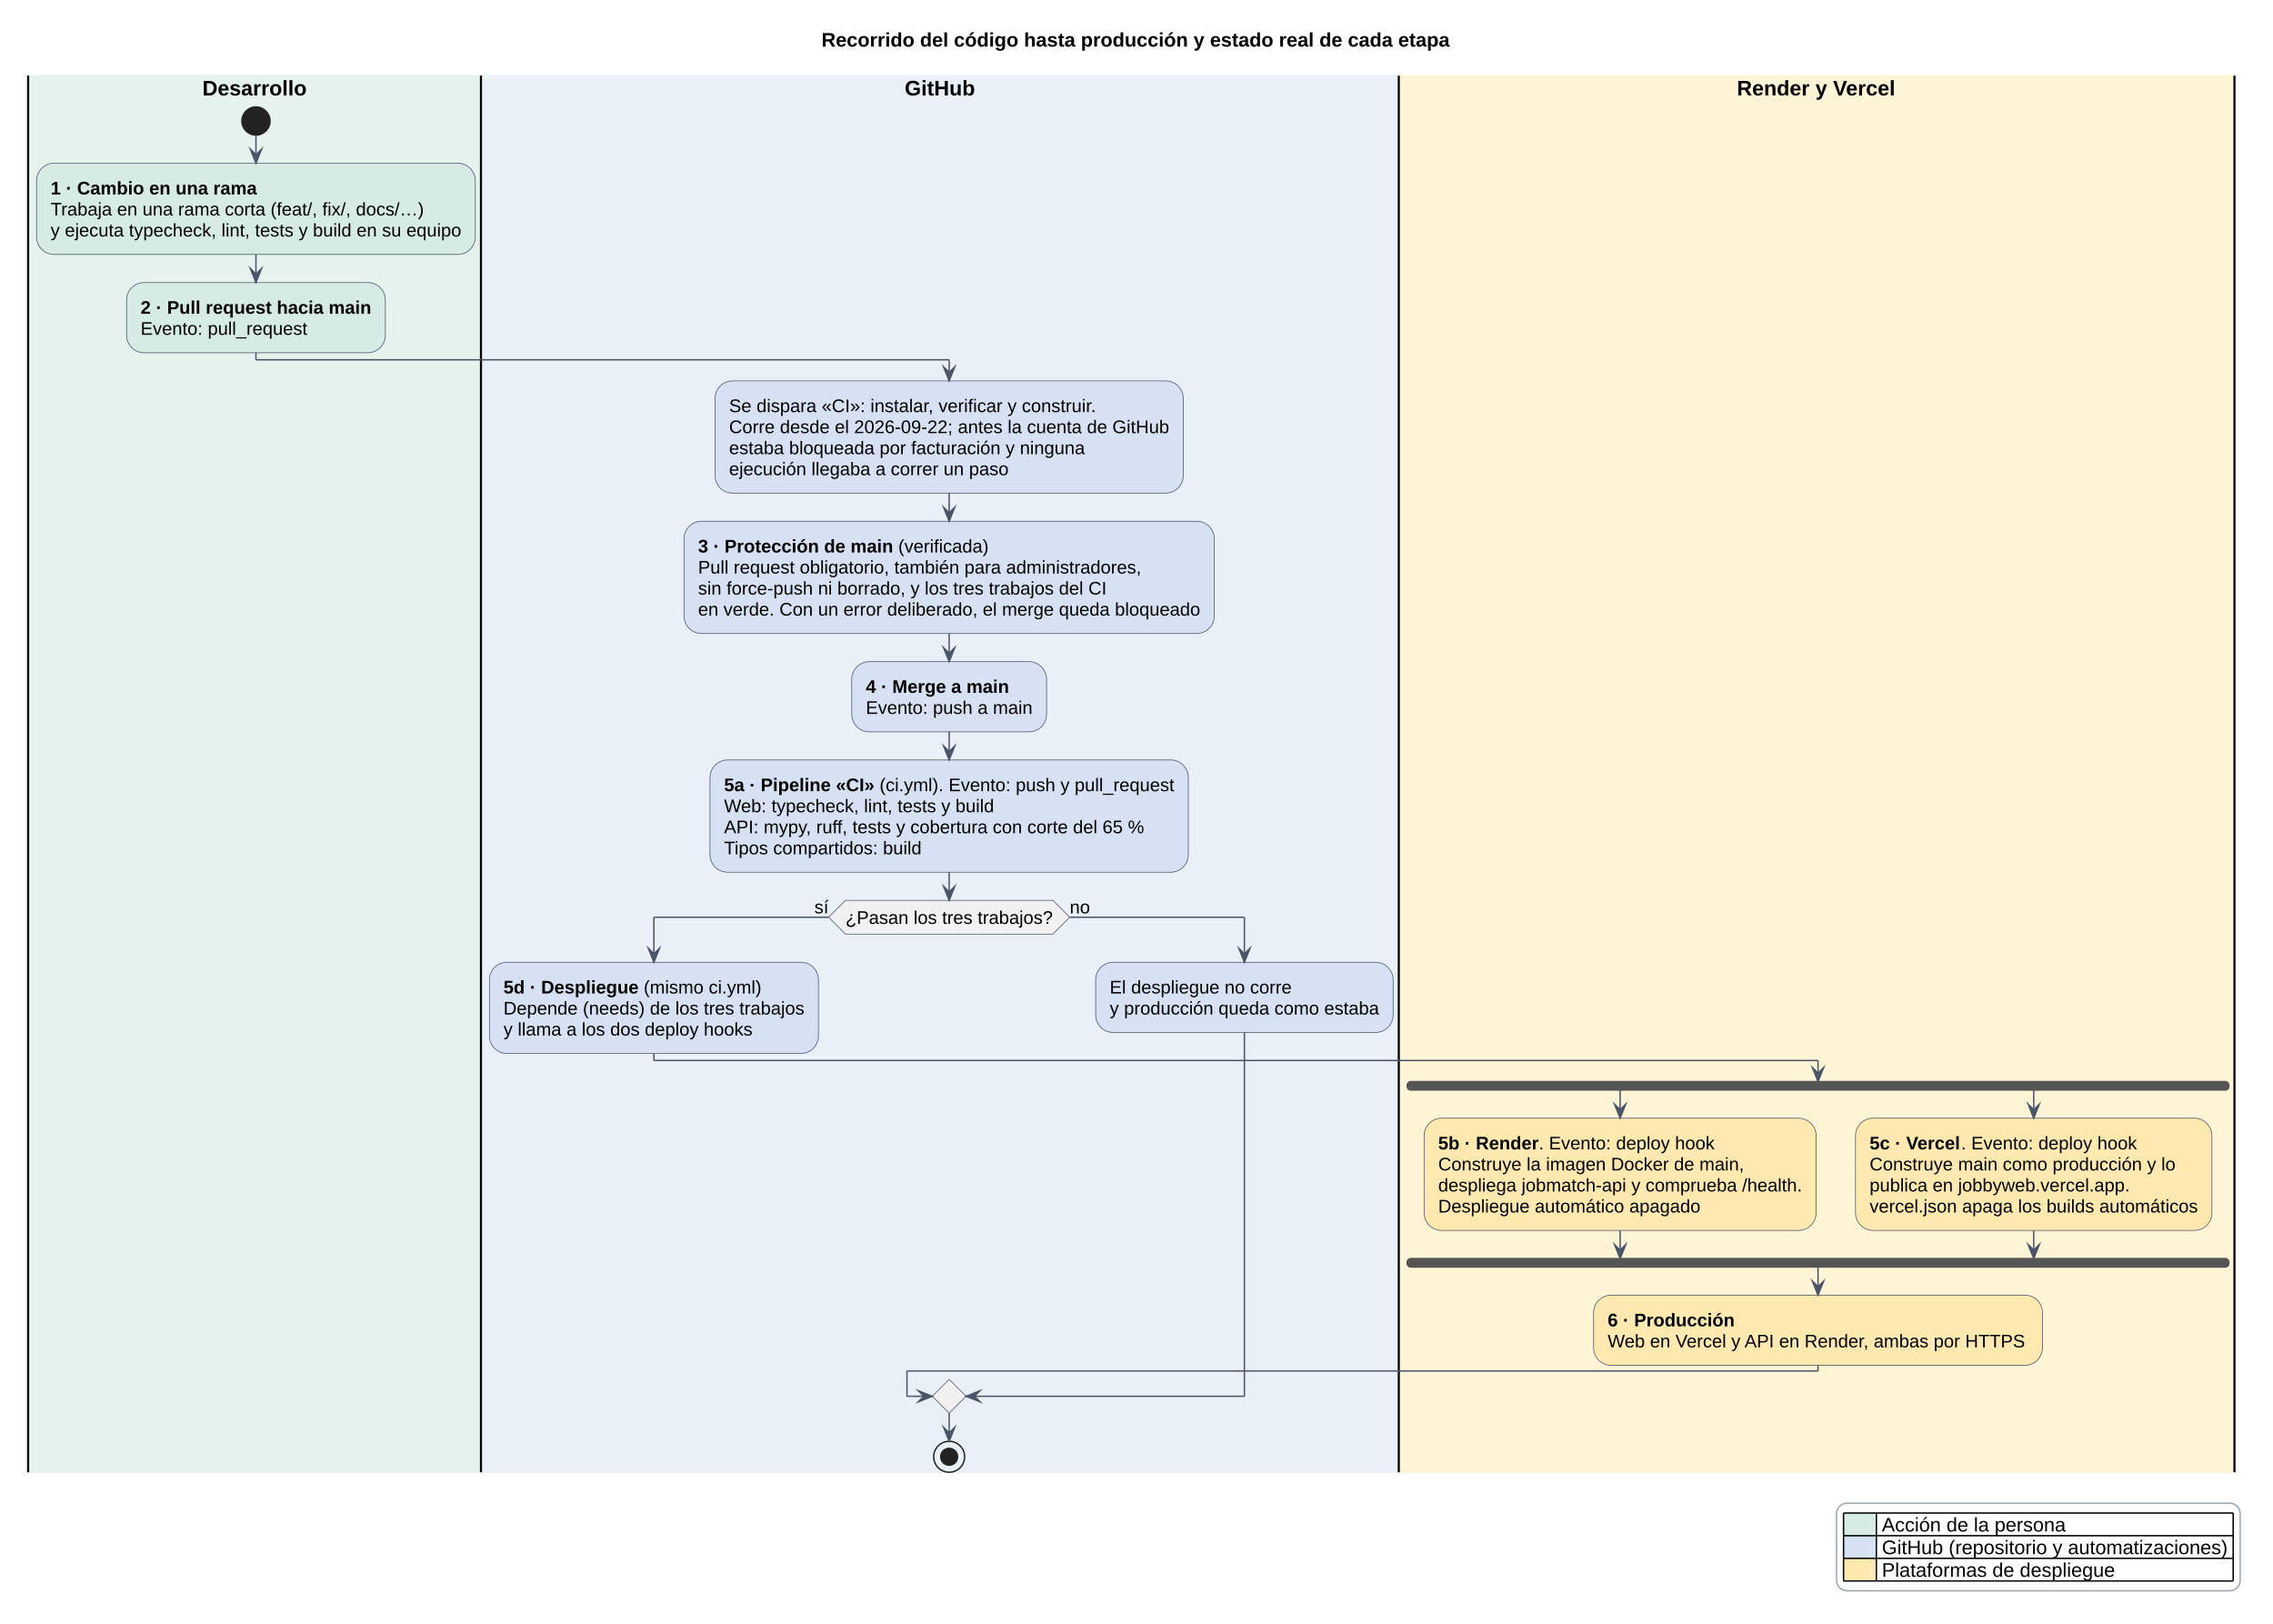
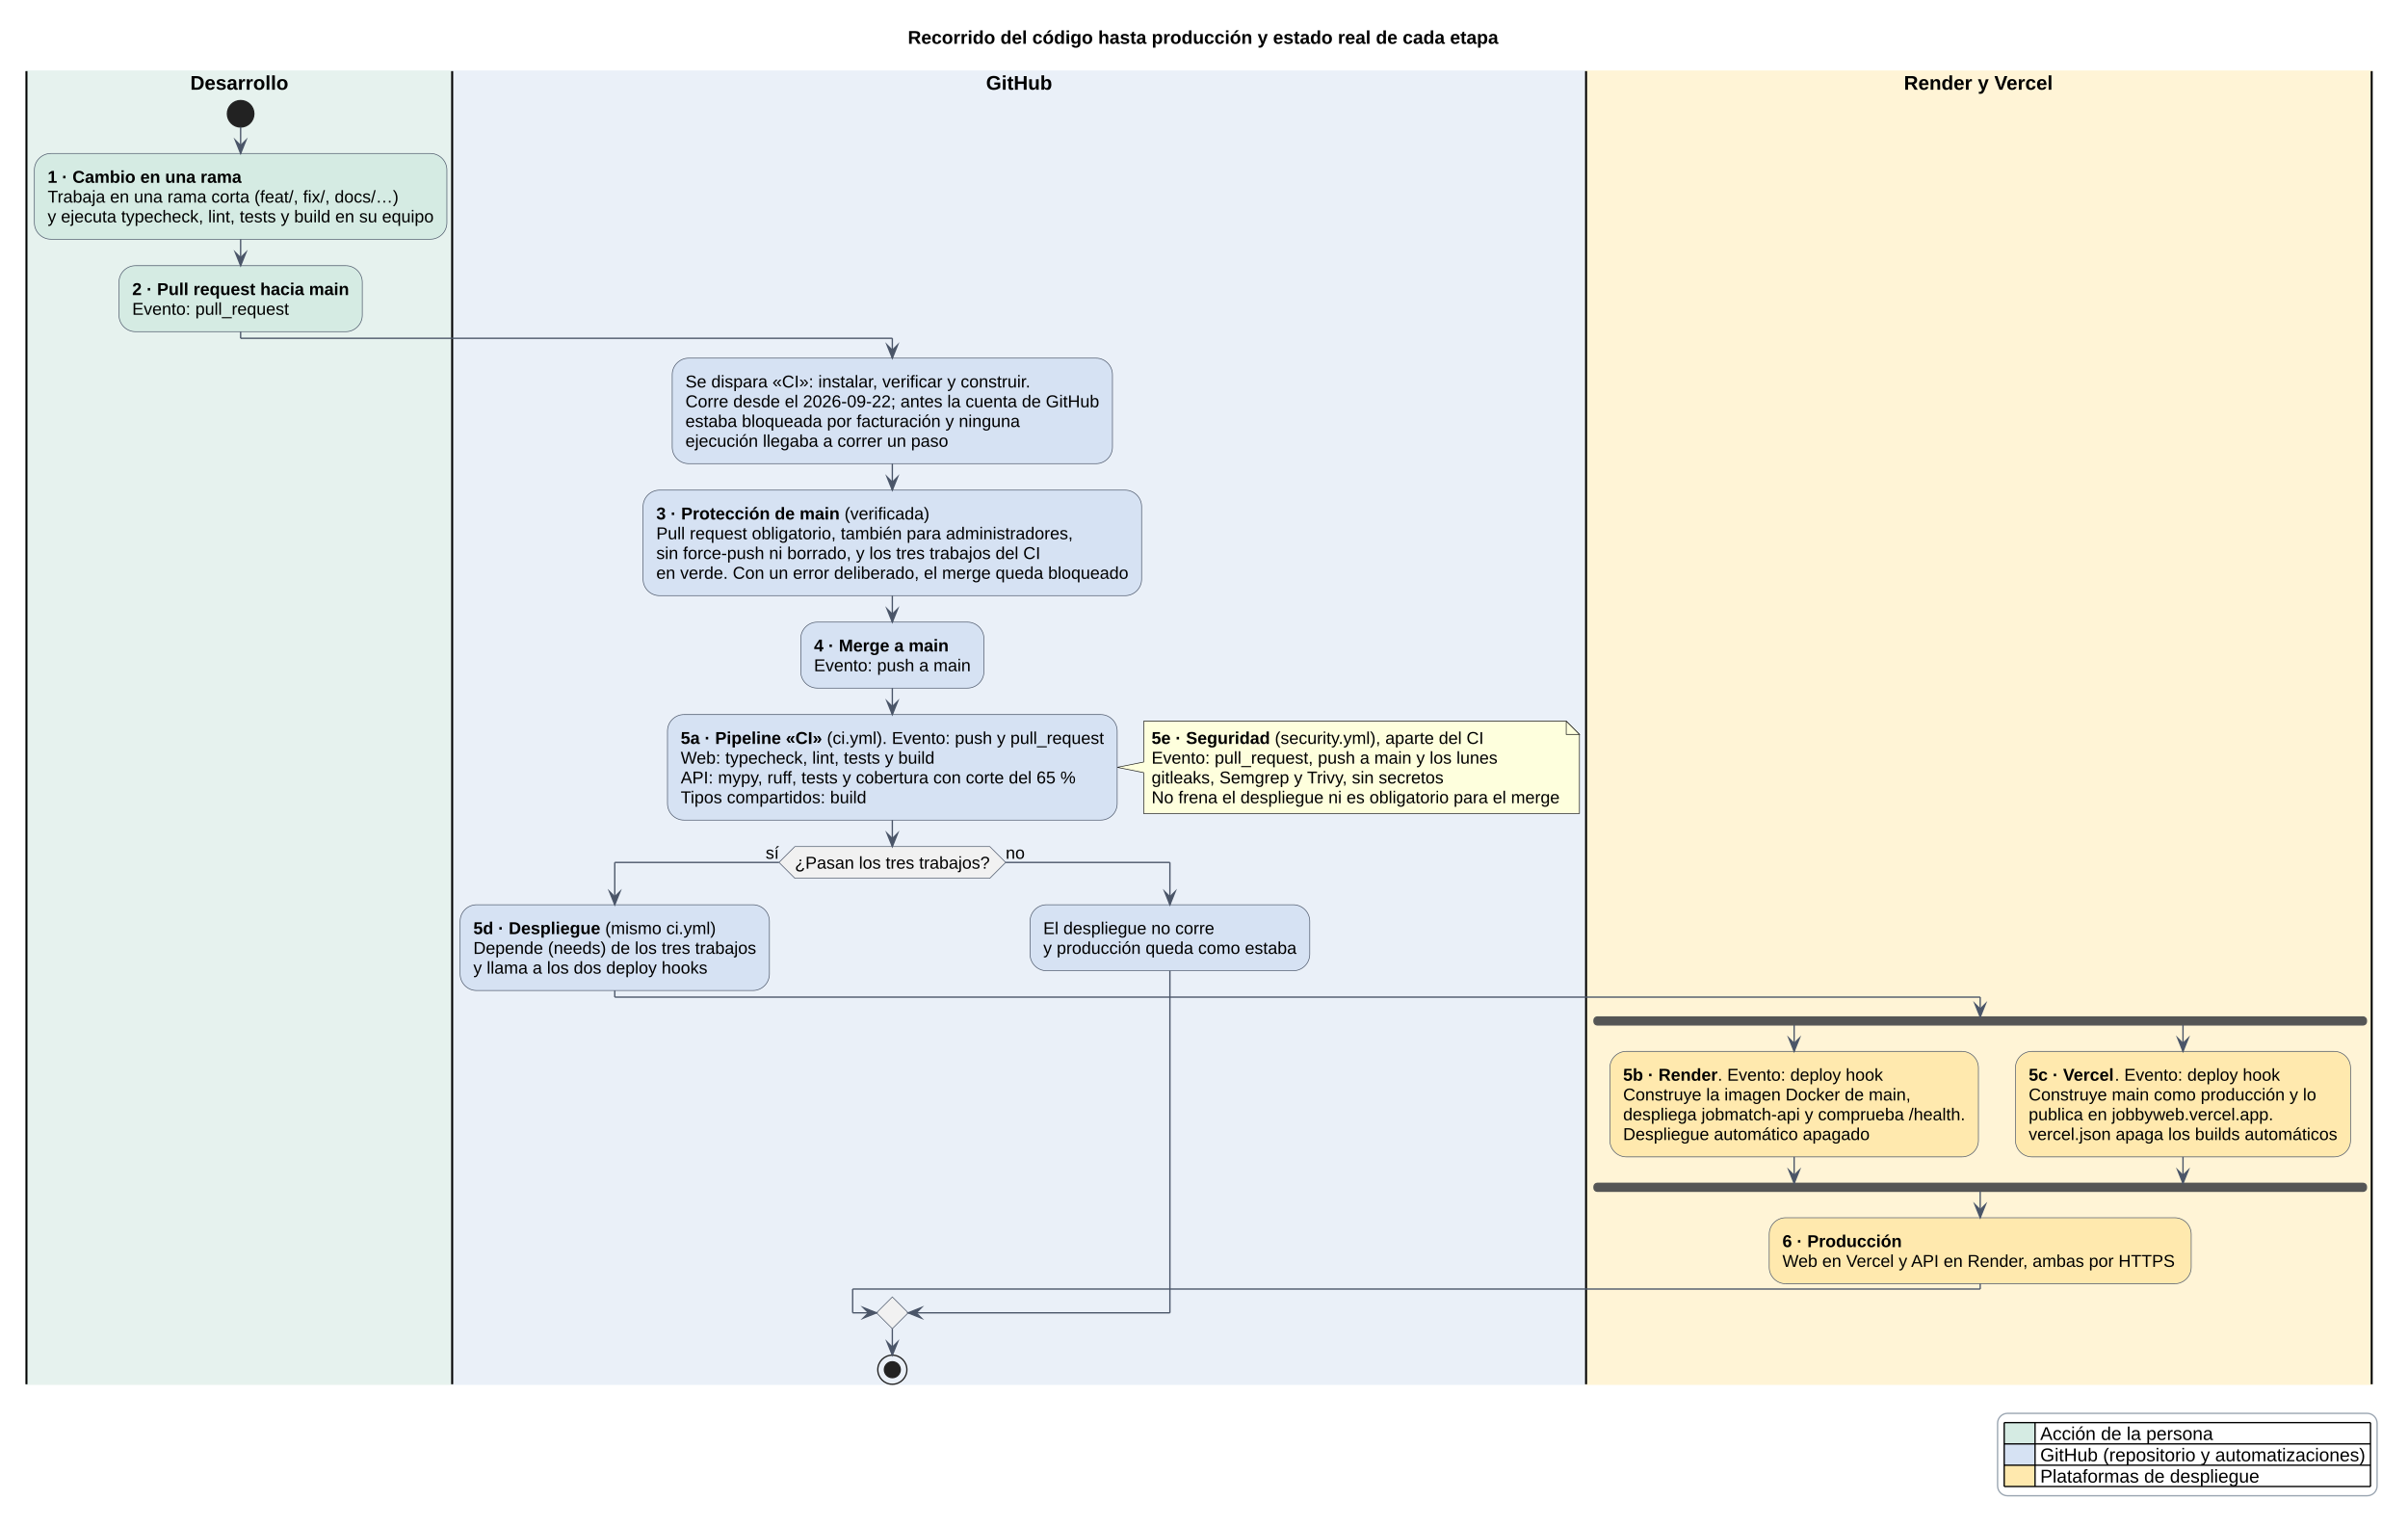
- <svg xmlns="http://www.w3.org/2000/svg" version="1.1" data-diagram-type="ACTIVITY" style="width:1616px;height:1154px;background:#FFFFFF;" width="1616px" height="1154px" viewBox="0 0 1616 1154" zoomAndPan="magnify" preserveAspectRatio="none" contentStyleType="text/css">
+ <svg xmlns="http://www.w3.org/2000/svg" version="1.1" data-diagram-type="ACTIVITY" style="width:1821px;height:1154px;background:#FFFFFF;" width="1821px" height="1154px" viewBox="0 0 1821 1154" zoomAndPan="magnify" preserveAspectRatio="none" contentStyleType="text/css">
  <defs />
  <g font-family="sans-serif" lengthAdjust="spacing">
-     <g class="title" data-source-line="15">
-       <text x="584.058" y="33.132" fill="#000" font-size="14" textLength="446.564" font-weight="700" font-family="Arial">Recorrido del código hasta producción y estado real de cada etapa</text>
+     <g class="title" data-source-line="16">
+       <text x="686.534" y="33.132" fill="#000" font-size="14" textLength="446.564" font-weight="700" font-family="Arial">Recorrido del código hasta producción y estado real de cada etapa</text>
    </g>
-     <rect x="20" y="53.777" width="1569.68" height="17.249" fill="none" style="stroke:none;" />
+     <rect x="20" y="53.777" width="1774.632" height="17.249" fill="none" style="stroke:none;" />
    <rect x="20" y="53.777" width="321.948" height="992.813" fill="#E6F2EE" style="stroke:#E6F2EE;stroke-width:1;" />
    <ellipse cx="181.974" cy="86.026" rx="10" ry="10" fill="#222" style="stroke:#222;stroke-width:1;" />
    <rect x="26" y="116.026" width="311.948" height="64.846" fill="#D5EBE3" style="stroke:#4A5568;stroke-width:0.5;" rx="12.5" ry="12.5" />
    <text x="36" y="138.22" fill="#000" font-size="13" textLength="146.65" font-weight="700" font-family="Arial">1 · Cambio en una rama</text>
    <text x="36" y="153.168" fill="#000" font-size="13" textLength="265.891" font-family="Arial">Trabaja en una rama corta (feat/, fix/, docs/…)</text>
    <text x="36" y="168.117" fill="#000" font-size="13" textLength="291.948" font-family="Arial">y ejecuta typecheck, lint, tests y build en su equipo</text>
    <rect x="89.975" y="200.872" width="183.998" height="49.897" fill="#D5EBE3" style="stroke:#4A5568;stroke-width:0.5;" rx="12.5" ry="12.5" />
    <text x="99.975" y="223.066" fill="#000" font-size="13" textLength="163.998" font-weight="700" font-family="Arial">2 · Pull request hacia main</text>
    <text x="99.975" y="238.015" fill="#000" font-size="13" textLength="118.523" font-family="Arial">Evento: pull_request</text>
    <line x1="20" y1="53.777" x2="20" y2="1046.59" style="stroke:#000;stroke-width:1.5;" />
-     <rect x="341.948" y="53.777" width="652.527" height="992.813" fill="#EAF0F8" style="stroke:#EAF0F8;stroke-width:1;" />
+     <rect x="341.948" y="53.777" width="857.48" height="992.813" fill="#EAF0F8" style="stroke:#EAF0F8;stroke-width:1;" />
    <rect x="508.348" y="270.77" width="332.92" height="79.795" fill="#D6E2F3" style="stroke:#4A5568;stroke-width:0.5;" rx="12.5" ry="12.5" />
    <text x="518.348" y="292.963" fill="#000" font-size="13" textLength="262.266" font-family="Arial">Se dispara «CI»: instalar, verificar y construir.</text>
    <text x="518.348" y="307.912" fill="#000" font-size="13" textLength="312.92" font-family="Arial">Corre desde el 2026-09-22; antes la cuenta de GitHub</text>
    <text x="518.348" y="322.861" fill="#000" font-size="13" textLength="252.967" font-family="Arial">estaba bloqueada por facturación y ninguna</text>
    <text x="518.348" y="337.81" fill="#000" font-size="13" textLength="198.739" font-family="Arial">ejecución llegaba a correr un paso</text>
    <rect x="486.297" y="370.564" width="377.024" height="79.795" fill="#D6E2F3" style="stroke:#4A5568;stroke-width:0.5;" rx="12.5" ry="12.5" />
    <text x="496.297" y="392.758" fill="#000" font-size="13" textLength="138.703" font-weight="700" font-family="Arial">3 · Protección de main</text>
    <text x="638.611" y="392.758" fill="#000" font-size="13" textLength="64.295" font-family="Arial">(verificada)</text>
    <text x="496.297" y="407.707" fill="#000" font-size="13" textLength="315.06" font-family="Arial">Pull request obligatorio, también para administradores,</text>
    <text x="496.297" y="422.656" fill="#000" font-size="13" textLength="290.469" font-family="Arial">sin force-push ni borrado, y los tres trabajos del CI</text>
    <text x="496.297" y="437.604" fill="#000" font-size="13" textLength="357.024" font-family="Arial">en verde. Con un error deliberado, el merge queda bloqueado</text>
    <rect x="605.55" y="470.359" width="138.517" height="49.897" fill="#D6E2F3" style="stroke:#4A5568;stroke-width:0.5;" rx="12.5" ry="12.5" />
    <text x="615.55" y="492.553" fill="#000" font-size="13" textLength="101.867" font-weight="700" font-family="Arial">4 · Merge a main</text>
    <text x="615.55" y="507.502" fill="#000" font-size="13" textLength="118.517" font-family="Arial">Evento: push a main</text>
+     <path d="M864.849,545.257 L864.849,576.154 L844.849,580.154 L864.849,584.154 L864.849,615.052 A0,0 0 0 0 864.849,615.052 L1194.427,615.052 A0,0 0 0 0 1194.427,615.052 L1194.427,555.257 L1184.427,545.257 L864.849,545.257 A0,0 0 0 0 864.849,545.257" style="stroke:#181818;stroke-width:0.5;" fill="#FEFFDD" />
+     <path d="M1184.427,545.257 L1184.427,555.257 L1194.427,555.257 L1184.427,545.257" style="stroke:#181818;stroke-width:0.5;" fill="#FEFFDD" />
+     <text x="870.849" y="562.451" fill="#000" font-size="13" textLength="89.578" font-weight="700" font-family="Arial">5e · Seguridad</text>
+     <text x="964.039" y="562.451" fill="#000" font-size="13" textLength="158.933" font-family="Arial">(security.yml), aparte del CI</text>
+     <text x="870.849" y="577.399" fill="#000" font-size="13" textLength="261.6" font-family="Arial">Evento: pull_request, push a main y los lunes</text>
+     <text x="870.849" y="592.348" fill="#000" font-size="13" textLength="222.517" font-family="Arial">gitleaks, Semgrep y Trivy, sin secretos</text>
+     <text x="870.849" y="607.297" fill="#000" font-size="13" textLength="308.579" font-family="Arial">No frena el despliegue ni es obligatorio para el merge</text>
    <rect x="504.768" y="540.257" width="340.081" height="79.795" fill="#D6E2F3" style="stroke:#4A5568;stroke-width:0.5;" rx="12.5" ry="12.5" />
    <text x="514.768" y="562.451" fill="#000" font-size="13" textLength="106.933" font-weight="700" font-family="Arial">5a · Pipeline «CI»</text>
    <text x="625.313" y="562.451" fill="#000" font-size="13" textLength="209.536" font-family="Arial">(ci.yml). Evento: push y pull_request</text>
    <text x="514.768" y="577.399" fill="#000" font-size="13" textLength="192.194" font-family="Arial">Web: typecheck, lint, tests y build</text>
    <text x="514.768" y="592.348" fill="#000" font-size="13" textLength="299.851" font-family="Arial">API: mypy, ruff, tests y cobertura con corte del 65 %</text>
    <text x="514.768" y="607.297" fill="#000" font-size="13" textLength="140.899" font-family="Arial">Tipos compartidos: build</text>
    <polygon points="601.106,640.052,748.511,640.052,760.511,652.052,748.511,664.052,601.106,664.052,589.106,652.052,601.106,640.052" fill="#F1F1F1" style="stroke:#4A5568;stroke-width:0.5;stroke-linejoin:miter;stroke-miterlimit:10;" />
    <text x="601.106" y="656.771" fill="#000" font-size="13" textLength="147.405" font-family="Arial">¿Pasan los tres trabajos?</text>
    <text x="578.994" y="649.297" fill="#000" font-size="13" textLength="10.112" font-family="Arial">sí</text>
    <text x="760.511" y="649.297" fill="#000" font-size="13" textLength="14.46" font-family="Arial">no</text>
    <rect x="347.948" y="684.052" width="233.903" height="64.846" fill="#D6E2F3" style="stroke:#4A5568;stroke-width:0.5;" rx="12.5" ry="12.5" />
    <text x="357.948" y="706.246" fill="#000" font-size="13" textLength="96.078" font-weight="700" font-family="Arial">5d · Despliegue</text>
    <text x="457.638" y="706.246" fill="#000" font-size="13" textLength="83.764" font-family="Arial">(mismo ci.yml)</text>
    <text x="357.948" y="721.194" fill="#000" font-size="13" textLength="213.903" font-family="Arial">Depende (needs) de los tres trabajos</text>
    <text x="357.948" y="736.143" fill="#000" font-size="13" textLength="177.042" font-family="Arial">y llama a los dos deploy hooks</text>
    <rect x="778.96" y="684.052" width="211.515" height="49.897" fill="#D6E2F3" style="stroke:#4A5568;stroke-width:0.5;" rx="12.5" ry="12.5" />
    <text x="788.96" y="706.246" fill="#000" font-size="13" textLength="129.359" font-family="Arial">El despliegue no corre</text>
    <text x="788.96" y="721.194" fill="#000" font-size="13" textLength="191.515" font-family="Arial">y producción queda como estaba</text>
    <polygon points="674.808,980.59,686.808,992.59,674.808,1004.59,662.808,992.59,674.808,980.59" fill="#F1F1F1" style="stroke:#4A5568;stroke-width:0.5;stroke-linejoin:miter;stroke-miterlimit:10;" />
    <ellipse cx="674.808" cy="1035.59" rx="11" ry="11" fill="none" style="stroke:#222;stroke-width:1;" />
    <ellipse cx="674.808" cy="1035.59" rx="6" ry="6" fill="#222" style="stroke:#222;stroke-width:1;" />
    <line x1="341.948" y1="53.777" x2="341.948" y2="1046.59" style="stroke:#000;stroke-width:1.5;" />
-     <rect x="994.475" y="53.777" width="594.121" height="992.813" fill="#FFF4D6" style="stroke:#FFF4D6;stroke-width:1;" />
-     <rect x="1000.475" y="768.898" width="584.121" height="6" fill="#555" style="stroke:#555;stroke-width:1;" rx="2.5" ry="2.5" />
-     <rect x="1012.475" y="794.898" width="278.711" height="79.795" fill="#FFE9AE" style="stroke:#4A5568;stroke-width:0.5;" rx="12.5" ry="12.5" />
-     <text x="1022.475" y="817.092" fill="#000" font-size="13" textLength="71.513" font-weight="700" font-family="Arial">5b · Render</text>
-     <text x="1093.988" y="817.092" fill="#000" font-size="13" textLength="125.03" font-family="Arial">. Evento: deploy hook</text>
-     <text x="1022.475" y="832.041" fill="#000" font-size="13" textLength="217.49" font-family="Arial">Construye la imagen Docker de main,</text>
-     <text x="1022.475" y="846.989" fill="#000" font-size="13" textLength="258.711" font-family="Arial">despliega jobmatch-api y comprueba /health.</text>
-     <text x="1022.475" y="861.938" fill="#000" font-size="13" textLength="186.469" font-family="Arial">Despliegue automático apagado</text>
-     <rect x="1319.187" y="794.898" width="253.41" height="79.795" fill="#FFE9AE" style="stroke:#4A5568;stroke-width:0.5;" rx="12.5" ry="12.5" />
-     <text x="1329.187" y="817.092" fill="#000" font-size="13" textLength="65.044" font-weight="700" font-family="Arial">5c · Vercel</text>
-     <text x="1394.231" y="817.092" fill="#000" font-size="13" textLength="125.03" font-family="Arial">. Evento: deploy hook</text>
-     <text x="1329.187" y="832.041" fill="#000" font-size="13" textLength="217.49" font-family="Arial">Construye main como producción y lo</text>
-     <text x="1329.187" y="846.989" fill="#000" font-size="13" textLength="185.009" font-family="Arial">publica en jobbyweb.vercel.app.</text>
-     <text x="1329.187" y="861.938" fill="#000" font-size="13" textLength="233.41" font-family="Arial">vercel.json apaga los builds automáticos</text>
-     <rect x="1000.475" y="894.693" width="584.121" height="6" fill="#555" style="stroke:#555;stroke-width:1;" rx="2.5" ry="2.5" />
-     <rect x="1132.972" y="920.693" width="319.127" height="49.897" fill="#FFE9AE" style="stroke:#4A5568;stroke-width:0.5;" rx="12.5" ry="12.5" />
-     <text x="1142.972" y="942.887" fill="#000" font-size="13" textLength="90.289" font-weight="700" font-family="Arial">6 · Producción</text>
-     <text x="1142.972" y="957.835" fill="#000" font-size="13" textLength="299.127" font-family="Arial">Web en Vercel y API en Render, ambas por HTTPS</text>
-     <line x1="994.475" y1="53.777" x2="994.475" y2="1046.59" style="stroke:#000;stroke-width:1.5;" />
-     <line x1="1588.596" y1="53.777" x2="1588.596" y2="1046.59" style="stroke:#000;stroke-width:1.5;" />
+     <rect x="1199.427" y="53.777" width="594.121" height="992.813" fill="#FFF4D6" style="stroke:#FFF4D6;stroke-width:1;" />
+     <rect x="1205.427" y="768.898" width="584.121" height="6" fill="#555" style="stroke:#555;stroke-width:1;" rx="2.5" ry="2.5" />
+     <rect x="1217.427" y="794.898" width="278.711" height="79.795" fill="#FFE9AE" style="stroke:#4A5568;stroke-width:0.5;" rx="12.5" ry="12.5" />
+     <text x="1227.427" y="817.092" fill="#000" font-size="13" textLength="71.513" font-weight="700" font-family="Arial">5b · Render</text>
+     <text x="1298.94" y="817.092" fill="#000" font-size="13" textLength="125.03" font-family="Arial">. Evento: deploy hook</text>
+     <text x="1227.427" y="832.041" fill="#000" font-size="13" textLength="217.49" font-family="Arial">Construye la imagen Docker de main,</text>
+     <text x="1227.427" y="846.989" fill="#000" font-size="13" textLength="258.711" font-family="Arial">despliega jobmatch-api y comprueba /health.</text>
+     <text x="1227.427" y="861.938" fill="#000" font-size="13" textLength="186.469" font-family="Arial">Despliegue automático apagado</text>
+     <rect x="1524.139" y="794.898" width="253.41" height="79.795" fill="#FFE9AE" style="stroke:#4A5568;stroke-width:0.5;" rx="12.5" ry="12.5" />
+     <text x="1534.139" y="817.092" fill="#000" font-size="13" textLength="65.044" font-weight="700" font-family="Arial">5c · Vercel</text>
+     <text x="1599.183" y="817.092" fill="#000" font-size="13" textLength="125.03" font-family="Arial">. Evento: deploy hook</text>
+     <text x="1534.139" y="832.041" fill="#000" font-size="13" textLength="217.49" font-family="Arial">Construye main como producción y lo</text>
+     <text x="1534.139" y="846.989" fill="#000" font-size="13" textLength="185.009" font-family="Arial">publica en jobbyweb.vercel.app.</text>
+     <text x="1534.139" y="861.938" fill="#000" font-size="13" textLength="233.41" font-family="Arial">vercel.json apaga los builds automáticos</text>
+     <rect x="1205.427" y="894.693" width="584.121" height="6" fill="#555" style="stroke:#555;stroke-width:1;" rx="2.5" ry="2.5" />
+     <rect x="1337.924" y="920.693" width="319.127" height="49.897" fill="#FFE9AE" style="stroke:#4A5568;stroke-width:0.5;" rx="12.5" ry="12.5" />
+     <text x="1347.924" y="942.887" fill="#000" font-size="13" textLength="90.289" font-weight="700" font-family="Arial">6 · Producción</text>
+     <text x="1347.924" y="957.835" fill="#000" font-size="13" textLength="299.127" font-family="Arial">Web en Vercel y API en Render, ambas por HTTPS</text>
+     <line x1="1199.427" y1="53.777" x2="1199.427" y2="1046.59" style="stroke:#000;stroke-width:1.5;" />
+     <line x1="1793.548" y1="53.777" x2="1793.548" y2="1046.59" style="stroke:#000;stroke-width:1.5;" />
    <line x1="181.974" y1="96.026" x2="181.974" y2="116.026" style="stroke:#4A5568;stroke-width:1;" />
    <polygon points="177.974,106.026,181.974,116.026,185.974,106.026,181.974,110.026" fill="#4A5568" style="stroke:#4A5568;stroke-width:1;stroke-linejoin:miter;stroke-miterlimit:10;" />
    <line x1="181.974" y1="180.872" x2="181.974" y2="200.872" style="stroke:#4A5568;stroke-width:1;" />
    <polygon points="177.974,190.872,181.974,200.872,185.974,190.872,181.974,194.872" fill="#4A5568" style="stroke:#4A5568;stroke-width:1;stroke-linejoin:miter;stroke-miterlimit:10;" />
    <line x1="674.808" y1="350.564" x2="674.808" y2="370.564" style="stroke:#4A5568;stroke-width:1;" />
    <polygon points="670.808,360.564,674.808,370.564,678.808,360.564,674.808,364.564" fill="#4A5568" style="stroke:#4A5568;stroke-width:1;stroke-linejoin:miter;stroke-miterlimit:10;" />
    <line x1="674.808" y1="450.359" x2="674.808" y2="470.359" style="stroke:#4A5568;stroke-width:1;" />
    <polygon points="670.808,460.359,674.808,470.359,678.808,460.359,674.808,464.359" fill="#4A5568" style="stroke:#4A5568;stroke-width:1;stroke-linejoin:miter;stroke-miterlimit:10;" />
    <line x1="674.808" y1="520.257" x2="674.808" y2="540.257" style="stroke:#4A5568;stroke-width:1;" />
    <polygon points="670.808,530.257,674.808,540.257,678.808,530.257,674.808,534.257" fill="#4A5568" style="stroke:#4A5568;stroke-width:1;stroke-linejoin:miter;stroke-miterlimit:10;" />
    <line x1="589.106" y1="652.052" x2="464.899" y2="652.052" style="stroke:#4A5568;stroke-width:1;" />
    <line x1="464.899" y1="652.052" x2="464.899" y2="684.052" style="stroke:#4A5568;stroke-width:1;" />
    <polygon points="460.899,674.052,464.899,684.052,468.899,674.052,464.899,678.052" fill="#4A5568" style="stroke:#4A5568;stroke-width:1;stroke-linejoin:miter;stroke-miterlimit:10;" />
    <line x1="760.511" y1="652.052" x2="884.718" y2="652.052" style="stroke:#4A5568;stroke-width:1;" />
    <line x1="884.718" y1="652.052" x2="884.718" y2="684.052" style="stroke:#4A5568;stroke-width:1;" />
    <polygon points="880.718,674.052,884.718,684.052,888.718,674.052,884.718,678.052" fill="#4A5568" style="stroke:#4A5568;stroke-width:1;stroke-linejoin:miter;stroke-miterlimit:10;" />
    <line x1="884.718" y1="733.949" x2="884.718" y2="992.59" style="stroke:#4A5568;stroke-width:1;" />
    <line x1="884.718" y1="992.59" x2="686.808" y2="992.59" style="stroke:#4A5568;stroke-width:1;" />
    <polygon points="696.808,988.59,686.808,992.59,696.808,996.59,692.808,992.59" fill="#4A5568" style="stroke:#4A5568;stroke-width:1;stroke-linejoin:miter;stroke-miterlimit:10;" />
    <line x1="674.808" y1="620.052" x2="674.808" y2="640.052" style="stroke:#4A5568;stroke-width:1;" />
    <polygon points="670.808,630.052,674.808,640.052,678.808,630.052,674.808,634.052" fill="#4A5568" style="stroke:#4A5568;stroke-width:1;stroke-linejoin:miter;stroke-miterlimit:10;" />
    <line x1="674.808" y1="1004.59" x2="674.808" y2="1024.59" style="stroke:#4A5568;stroke-width:1;" />
    <polygon points="670.808,1014.59,674.808,1024.59,678.808,1014.59,674.808,1018.59" fill="#4A5568" style="stroke:#4A5568;stroke-width:1;stroke-linejoin:miter;stroke-miterlimit:10;" />
-     <line x1="1151.831" y1="774.898" x2="1151.831" y2="794.898" style="stroke:#4A5568;stroke-width:1;" />
-     <polygon points="1147.831,784.898,1151.831,794.898,1155.831,784.898,1151.831,788.898" fill="#4A5568" style="stroke:#4A5568;stroke-width:1;stroke-linejoin:miter;stroke-miterlimit:10;" />
-     <line x1="1445.891" y1="774.898" x2="1445.891" y2="794.898" style="stroke:#4A5568;stroke-width:1;" />
-     <polygon points="1441.891,784.898,1445.891,794.898,1449.891,784.898,1445.891,788.898" fill="#4A5568" style="stroke:#4A5568;stroke-width:1;stroke-linejoin:miter;stroke-miterlimit:10;" />
-     <line x1="1151.831" y1="874.693" x2="1151.831" y2="894.693" style="stroke:#4A5568;stroke-width:1;" />
-     <polygon points="1147.831,884.693,1151.831,894.693,1155.831,884.693,1151.831,888.693" fill="#4A5568" style="stroke:#4A5568;stroke-width:1;stroke-linejoin:miter;stroke-miterlimit:10;" />
-     <line x1="1445.891" y1="874.693" x2="1445.891" y2="894.693" style="stroke:#4A5568;stroke-width:1;" />
-     <polygon points="1441.891,884.693,1445.891,894.693,1449.891,884.693,1445.891,888.693" fill="#4A5568" style="stroke:#4A5568;stroke-width:1;stroke-linejoin:miter;stroke-miterlimit:10;" />
-     <line x1="1292.536" y1="900.693" x2="1292.536" y2="920.693" style="stroke:#4A5568;stroke-width:1;" />
-     <polygon points="1288.536,910.693,1292.536,920.693,1296.536,910.693,1292.536,914.693" fill="#4A5568" style="stroke:#4A5568;stroke-width:1;stroke-linejoin:miter;stroke-miterlimit:10;" />
+     <line x1="1356.783" y1="774.898" x2="1356.783" y2="794.898" style="stroke:#4A5568;stroke-width:1;" />
+     <polygon points="1352.783,784.898,1356.783,794.898,1360.783,784.898,1356.783,788.898" fill="#4A5568" style="stroke:#4A5568;stroke-width:1;stroke-linejoin:miter;stroke-miterlimit:10;" />
+     <line x1="1650.844" y1="774.898" x2="1650.844" y2="794.898" style="stroke:#4A5568;stroke-width:1;" />
+     <polygon points="1646.844,784.898,1650.844,794.898,1654.844,784.898,1650.844,788.898" fill="#4A5568" style="stroke:#4A5568;stroke-width:1;stroke-linejoin:miter;stroke-miterlimit:10;" />
+     <line x1="1356.783" y1="874.693" x2="1356.783" y2="894.693" style="stroke:#4A5568;stroke-width:1;" />
+     <polygon points="1352.783,884.693,1356.783,894.693,1360.783,884.693,1356.783,888.693" fill="#4A5568" style="stroke:#4A5568;stroke-width:1;stroke-linejoin:miter;stroke-miterlimit:10;" />
+     <line x1="1650.844" y1="874.693" x2="1650.844" y2="894.693" style="stroke:#4A5568;stroke-width:1;" />
+     <polygon points="1646.844,884.693,1650.844,894.693,1654.844,884.693,1650.844,888.693" fill="#4A5568" style="stroke:#4A5568;stroke-width:1;stroke-linejoin:miter;stroke-miterlimit:10;" />
+     <line x1="1497.488" y1="900.693" x2="1497.488" y2="920.693" style="stroke:#4A5568;stroke-width:1;" />
+     <polygon points="1493.488,910.693,1497.488,920.693,1501.488,910.693,1497.488,914.693" fill="#4A5568" style="stroke:#4A5568;stroke-width:1;stroke-linejoin:miter;stroke-miterlimit:10;" />
    <line x1="181.974" y1="250.77" x2="181.974" y2="255.77" style="stroke:#4A5568;stroke-width:1;" />
    <line x1="181.974" y1="255.77" x2="674.808" y2="255.77" style="stroke:#4A5568;stroke-width:1;" />
    <line x1="674.808" y1="255.77" x2="674.808" y2="270.77" style="stroke:#4A5568;stroke-width:1;" />
    <polygon points="670.808,260.77,674.808,270.77,678.808,260.77,674.808,264.77" fill="#4A5568" style="stroke:#4A5568;stroke-width:1;stroke-linejoin:miter;stroke-miterlimit:10;" />
    <line x1="464.899" y1="748.898" x2="464.899" y2="753.898" style="stroke:#4A5568;stroke-width:1;" />
-     <line x1="464.899" y1="753.898" x2="1292.536" y2="753.898" style="stroke:#4A5568;stroke-width:1;" />
-     <line x1="1292.536" y1="753.898" x2="1292.536" y2="768.898" style="stroke:#4A5568;stroke-width:1;" />
-     <polygon points="1288.536,758.898,1292.536,768.898,1296.536,758.898,1292.536,762.898" fill="#4A5568" style="stroke:#4A5568;stroke-width:1;stroke-linejoin:miter;stroke-miterlimit:10;" />
-     <line x1="1292.536" y1="970.59" x2="1292.536" y2="974.59" style="stroke:#4A5568;stroke-width:1;" />
-     <line x1="1292.536" y1="974.59" x2="644.808" y2="974.59" style="stroke:#4A5568;stroke-width:1;" />
+     <line x1="464.899" y1="753.898" x2="1497.488" y2="753.898" style="stroke:#4A5568;stroke-width:1;" />
+     <line x1="1497.488" y1="753.898" x2="1497.488" y2="768.898" style="stroke:#4A5568;stroke-width:1;" />
+     <polygon points="1493.488,758.898,1497.488,768.898,1501.488,758.898,1497.488,762.898" fill="#4A5568" style="stroke:#4A5568;stroke-width:1;stroke-linejoin:miter;stroke-miterlimit:10;" />
+     <line x1="1497.488" y1="970.59" x2="1497.488" y2="974.59" style="stroke:#4A5568;stroke-width:1;" />
+     <line x1="1497.488" y1="974.59" x2="644.808" y2="974.59" style="stroke:#4A5568;stroke-width:1;" />
    <line x1="644.808" y1="974.59" x2="644.808" y2="992.59" style="stroke:#4A5568;stroke-width:1;" />
    <line x1="644.808" y1="992.59" x2="662.808" y2="992.59" style="stroke:#4A5568;stroke-width:1;" />
    <polygon points="652.808,988.59,662.808,992.59,652.808,996.59,656.808,992.59" fill="#4A5568" style="stroke:#4A5568;stroke-width:1;stroke-linejoin:miter;stroke-miterlimit:10;" />
    <text x="143.877" y="67.847" fill="#000" font-size="15" textLength="74.194" font-weight="700" font-family="Arial">Desarrollo</text>
-     <text x="643.218" y="67.847" fill="#000" font-size="15" textLength="49.988" font-weight="700" font-family="Arial">GitHub</text>
-     <text x="1234.839" y="67.847" fill="#000" font-size="15" textLength="113.394" font-weight="700" font-family="Arial">Render y Vercel</text>
-     <g class="legend" data-source-line="68">
-       <rect x="1305.681" y="1068.59" width="286.999" height="62.296" fill="none" style="stroke:#9AA5B1;stroke-width:1;" rx="7.5" ry="7.5" />
-       <rect x="1310.681" y="1075.59" width="23.338" height="16.099" fill="#D5EBE3" style="stroke:none;" />
-       <text x="1310.681" y="1088.722" fill="#000" font-size="14" textLength="23.338" font-family="Arial">      </text>
-       <text x="1337.908" y="1088.722" fill="#000" font-size="14" textLength="130.751" font-family="Arial">Acción de la persona</text>
-       <rect x="1310.681" y="1091.689" width="23.338" height="16.099" fill="#D6E2F3" style="stroke:none;" />
-       <text x="1310.681" y="1104.821" fill="#000" font-size="14" textLength="23.338" font-family="Arial">      </text>
-       <text x="1337.908" y="1104.821" fill="#000" font-size="14" textLength="245.882" font-family="Arial">GitHub (repositorio y automatizaciones)</text>
-       <rect x="1310.681" y="1107.788" width="23.338" height="16.099" fill="#FFE9AE" style="stroke:none;" />
-       <text x="1310.681" y="1120.919" fill="#000" font-size="14" textLength="23.338" font-family="Arial">      </text>
-       <text x="1337.908" y="1120.919" fill="#000" font-size="14" textLength="165.771" font-family="Arial">Plataformas de despliegue</text>
-       <line x1="1310.681" y1="1075.59" x2="1587.68" y2="1075.59" style="stroke:#000;stroke-width:1;" />
-       <line x1="1310.681" y1="1091.689" x2="1587.68" y2="1091.689" style="stroke:#000;stroke-width:1;" />
-       <line x1="1310.681" y1="1107.788" x2="1587.68" y2="1107.788" style="stroke:#000;stroke-width:1;" />
-       <line x1="1310.681" y1="1123.886" x2="1587.68" y2="1123.886" style="stroke:#000;stroke-width:1;" />
-       <line x1="1310.681" y1="1075.59" x2="1310.681" y2="1123.886" style="stroke:#000;stroke-width:1;" />
-       <line x1="1334.019" y1="1075.59" x2="1334.019" y2="1123.886" style="stroke:#000;stroke-width:1;" />
-       <line x1="1587.68" y1="1075.59" x2="1587.68" y2="1123.886" style="stroke:#000;stroke-width:1;" />
+     <text x="745.694" y="67.847" fill="#000" font-size="15" textLength="49.988" font-weight="700" font-family="Arial">GitHub</text>
+     <text x="1439.791" y="67.847" fill="#000" font-size="15" textLength="113.394" font-weight="700" font-family="Arial">Render y Vercel</text>
+     <g class="legend" data-source-line="75">
+       <rect x="1510.633" y="1068.59" width="286.999" height="62.296" fill="none" style="stroke:#9AA5B1;stroke-width:1;" rx="7.5" ry="7.5" />
+       <rect x="1515.633" y="1075.59" width="23.338" height="16.099" fill="#D5EBE3" style="stroke:none;" />
+       <text x="1515.633" y="1088.722" fill="#000" font-size="14" textLength="23.338" font-family="Arial">      </text>
+       <text x="1542.861" y="1088.722" fill="#000" font-size="14" textLength="130.751" font-family="Arial">Acción de la persona</text>
+       <rect x="1515.633" y="1091.689" width="23.338" height="16.099" fill="#D6E2F3" style="stroke:none;" />
+       <text x="1515.633" y="1104.821" fill="#000" font-size="14" textLength="23.338" font-family="Arial">      </text>
+       <text x="1542.861" y="1104.821" fill="#000" font-size="14" textLength="245.882" font-family="Arial">GitHub (repositorio y automatizaciones)</text>
+       <rect x="1515.633" y="1107.788" width="23.338" height="16.099" fill="#FFE9AE" style="stroke:none;" />
+       <text x="1515.633" y="1120.919" fill="#000" font-size="14" textLength="23.338" font-family="Arial">      </text>
+       <text x="1542.861" y="1120.919" fill="#000" font-size="14" textLength="165.771" font-family="Arial">Plataformas de despliegue</text>
+       <line x1="1515.633" y1="1075.59" x2="1792.632" y2="1075.59" style="stroke:#000;stroke-width:1;" />
+       <line x1="1515.633" y1="1091.689" x2="1792.632" y2="1091.689" style="stroke:#000;stroke-width:1;" />
+       <line x1="1515.633" y1="1107.788" x2="1792.632" y2="1107.788" style="stroke:#000;stroke-width:1;" />
+       <line x1="1515.633" y1="1123.886" x2="1792.632" y2="1123.886" style="stroke:#000;stroke-width:1;" />
+       <line x1="1515.633" y1="1075.59" x2="1515.633" y2="1123.886" style="stroke:#000;stroke-width:1;" />
+       <line x1="1538.971" y1="1075.59" x2="1538.971" y2="1123.886" style="stroke:#000;stroke-width:1;" />
+       <line x1="1792.632" y1="1075.59" x2="1792.632" y2="1123.886" style="stroke:#000;stroke-width:1;" />
    </g>
  </g>
</svg>
